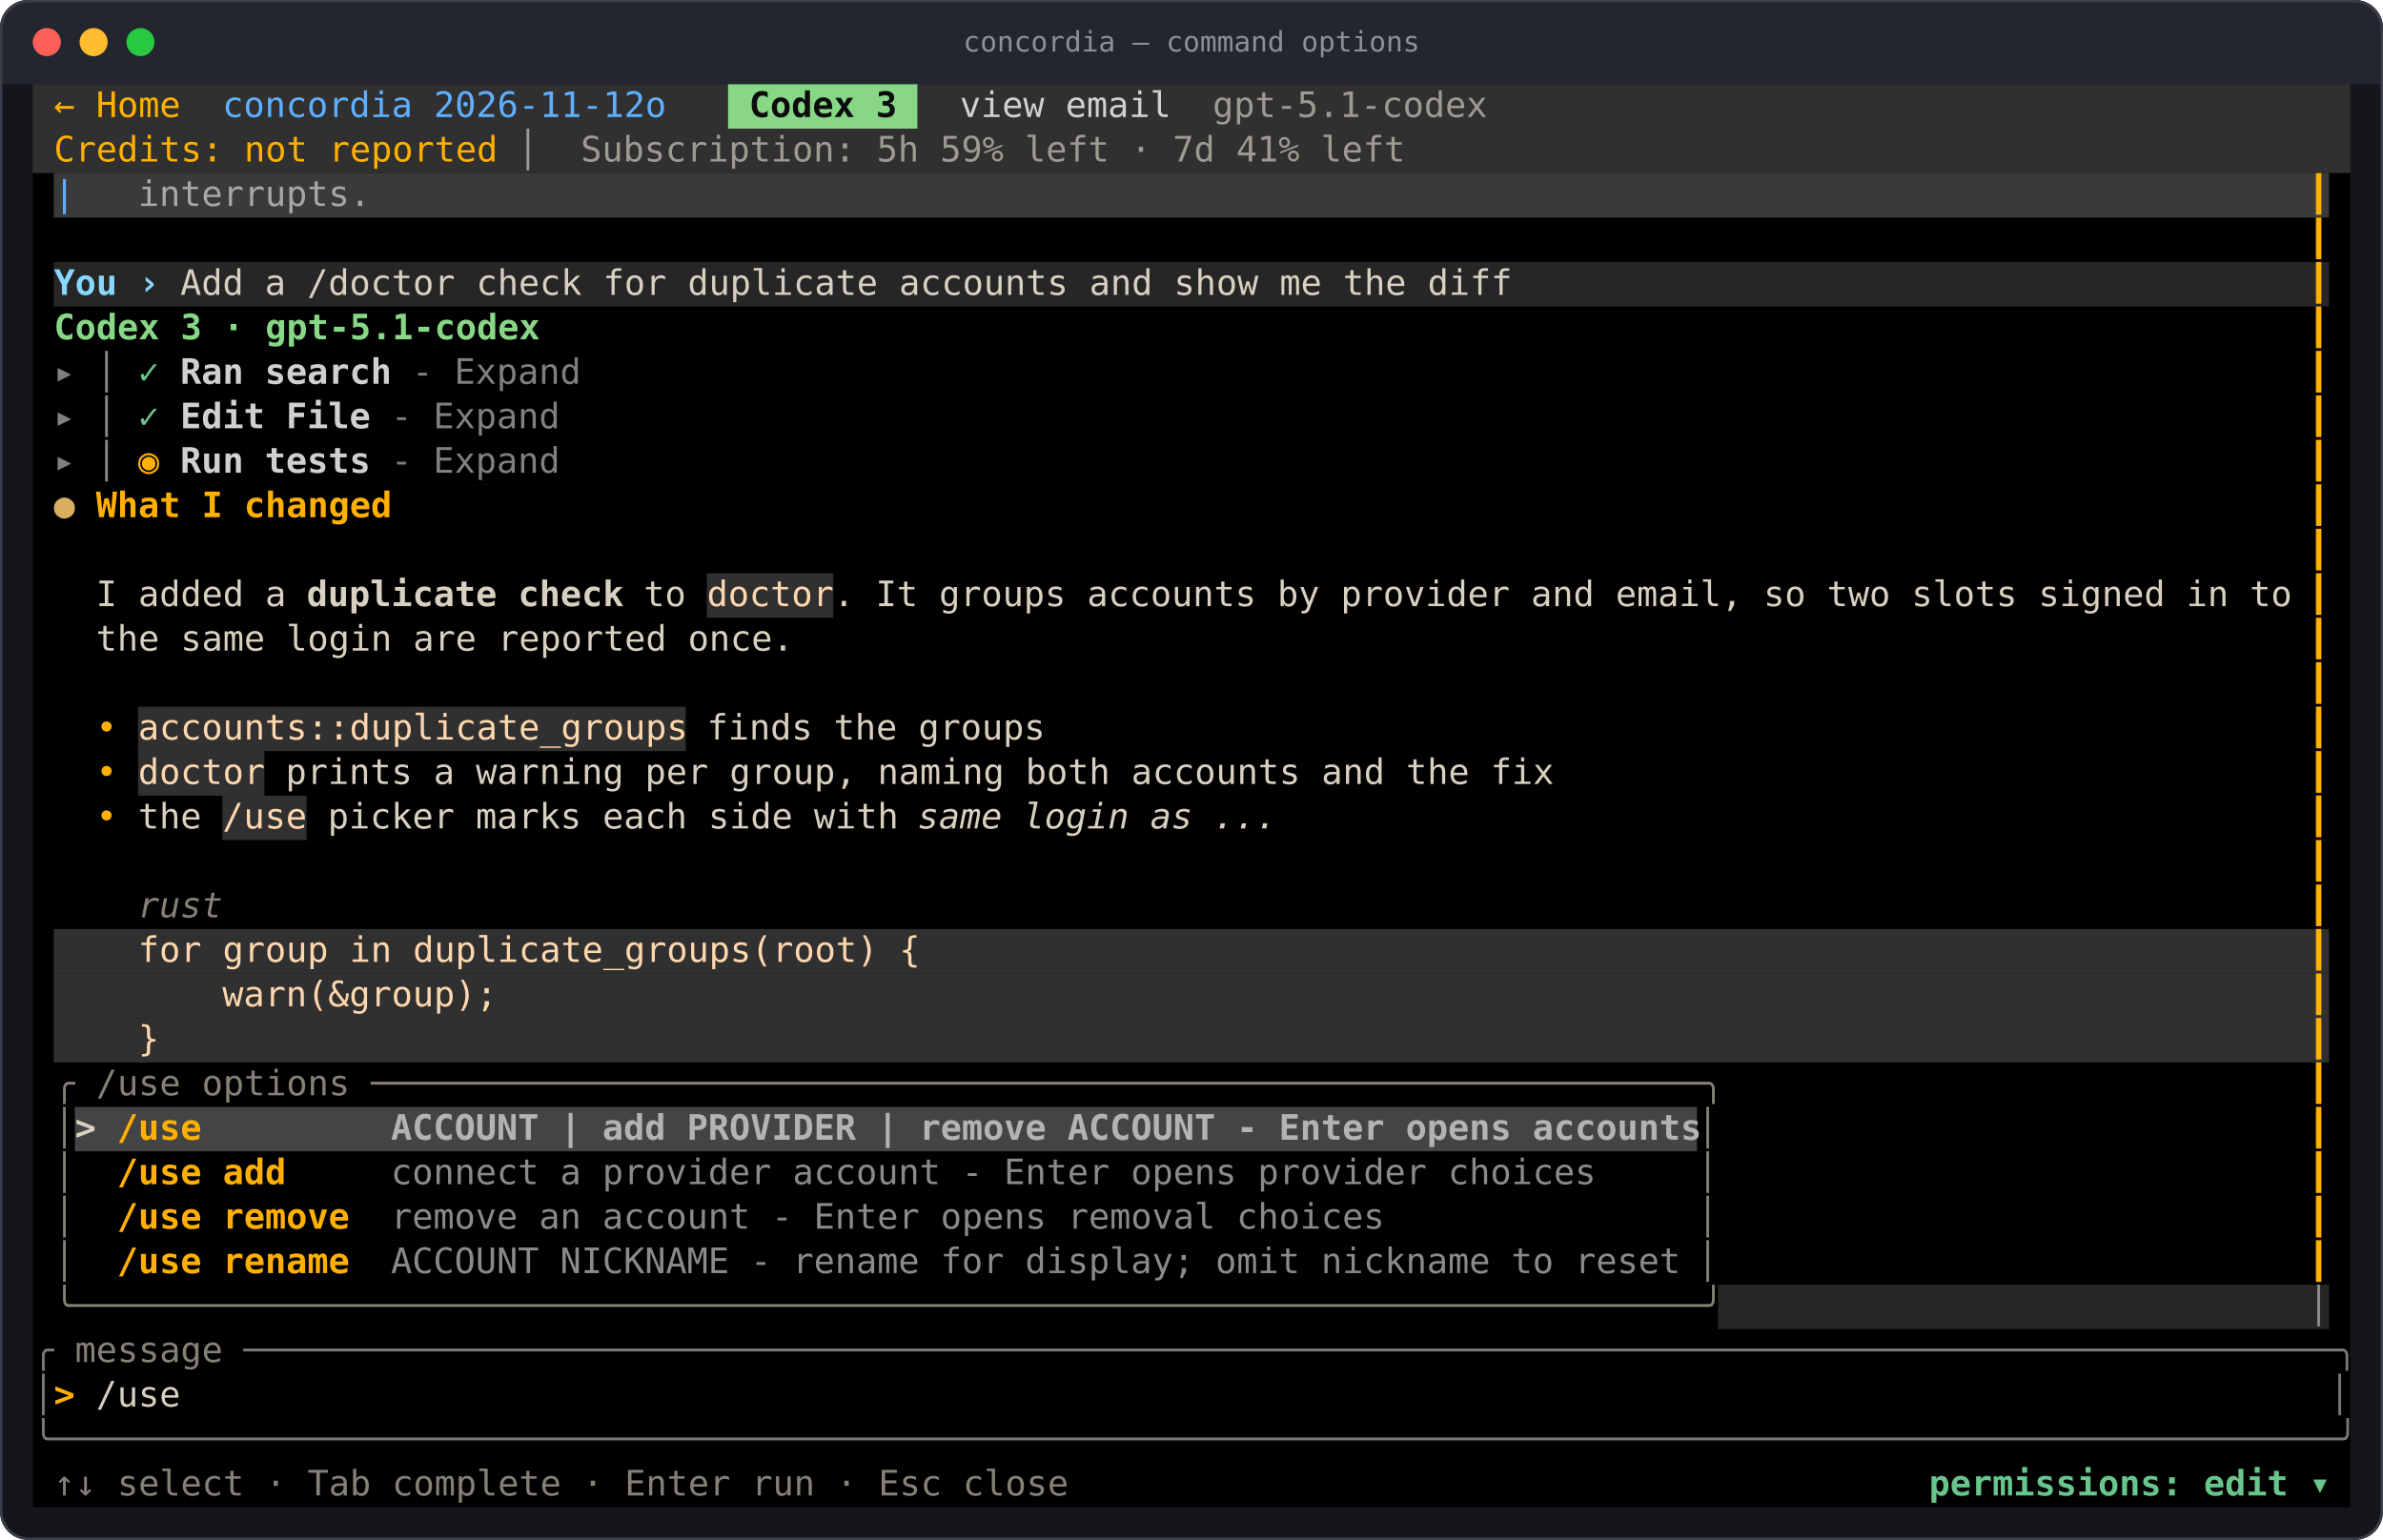
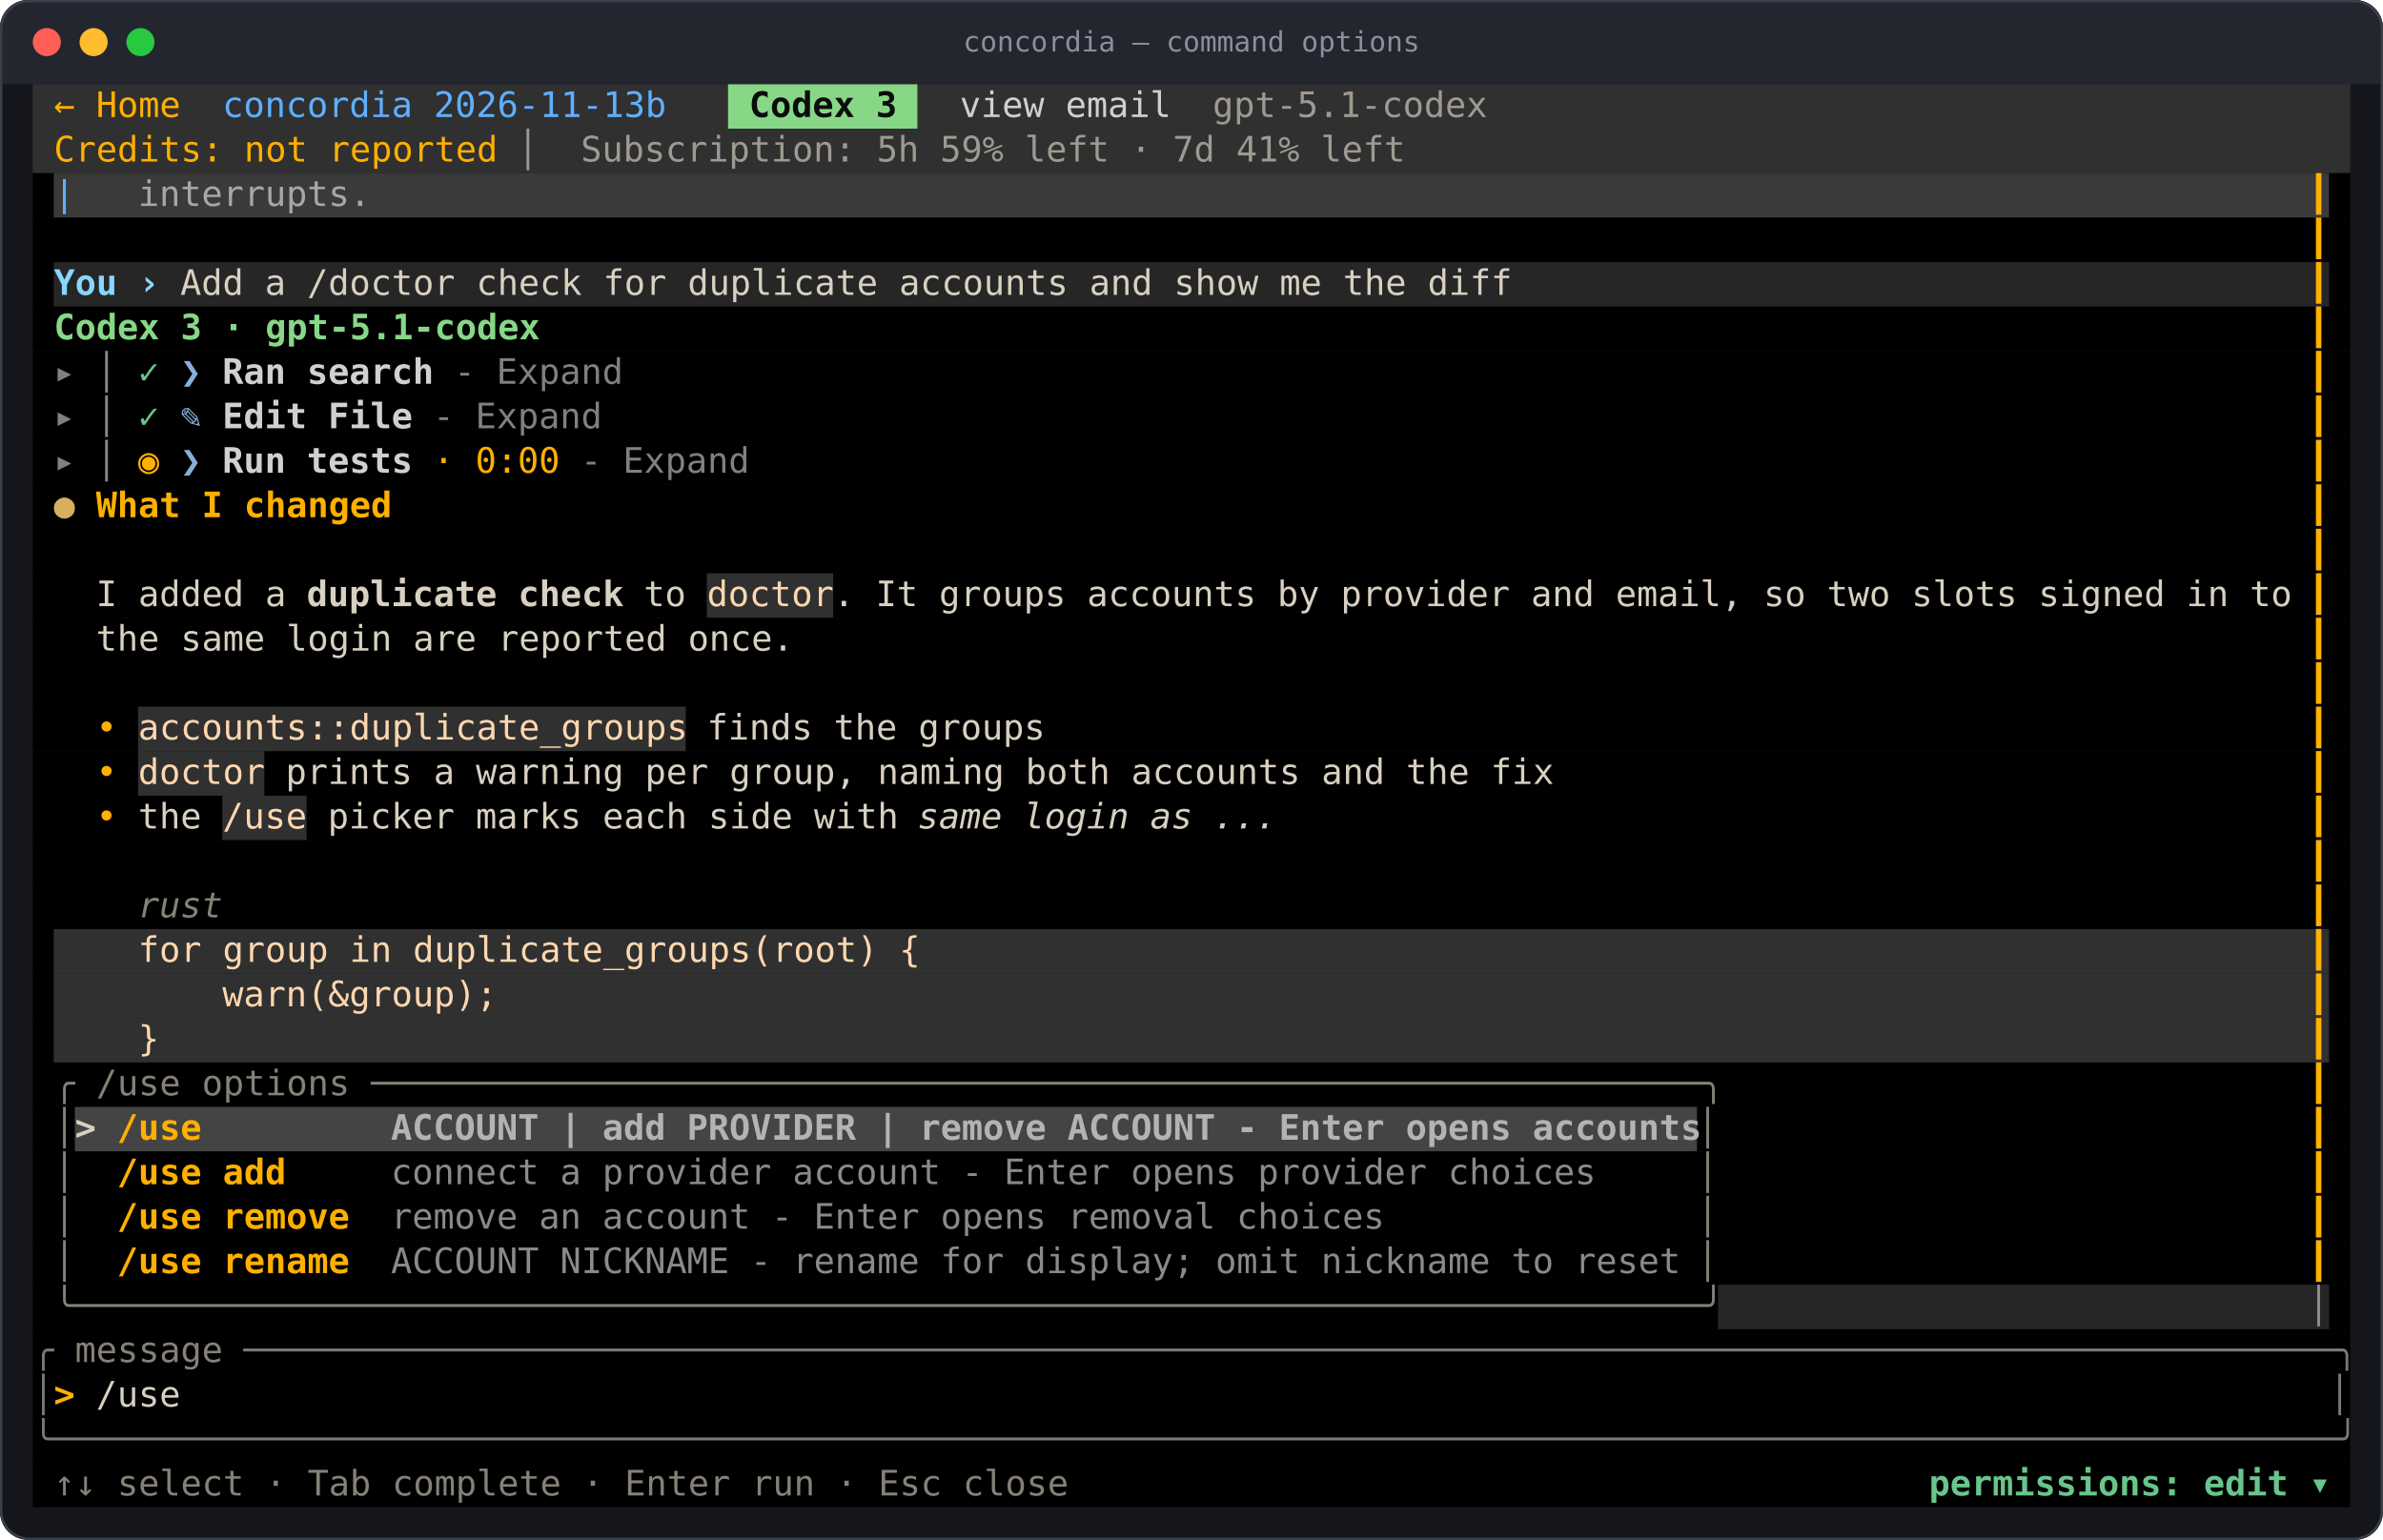
<svg xmlns="http://www.w3.org/2000/svg" width="1018" height="658" viewBox="0 0 1018 658" role="img" aria-label="concordia — command options">
  <defs>
    <clipPath id="win">
      <rect width="1018" height="658" rx="12" />
    </clipPath>
  </defs>
  <g clip-path="url(#win)">
    <rect width="1018" height="658" fill="#14161b" />
    <rect width="1018" height="36" fill="#23262e" />
    <circle cx="20" cy="18" r="6" fill="#ff5f57" />
    <circle cx="40" cy="18" r="6" fill="#febc2e" />
    <circle cx="60" cy="18" r="6" fill="#28c840" />
    <text x="509" y="22" font-family="Cascadia Mono, Consolas, monospace" font-size="12" fill="#8b909c" text-anchor="middle">concordia — command options</text>
    <rect x="14" y="36" width="297" height="19" fill="#303030" />
    <rect x="311" y="36" width="81" height="19" fill="#87d787" />
    <rect x="392" y="36" width="612" height="19" fill="#303030" />
    <rect x="14" y="55" width="990" height="19" fill="#303030" />
    <rect x="14" y="74" width="9" height="19" fill="#000000" />
    <rect x="23" y="74" width="972" height="19" fill="#3a3a3a" />
    <rect x="995" y="74" width="9" height="19" fill="#000000" />
    <rect x="14" y="93" width="990" height="19" fill="#000000" />
    <rect x="14" y="112" width="9" height="19" fill="#000000" />
    <rect x="23" y="112" width="972" height="19" fill="#262626" />
    <rect x="995" y="112" width="9" height="19" fill="#000000" />
    <rect x="14" y="131" width="990" height="19" fill="#000000" />
    <rect x="14" y="150" width="990" height="19" fill="#000000" />
    <rect x="14" y="169" width="990" height="19" fill="#000000" />
    <rect x="14" y="188" width="990" height="19" fill="#000000" />
    <rect x="14" y="207" width="990" height="19" fill="#000000" />
    <rect x="14" y="226" width="990" height="19" fill="#000000" />
    <rect x="14" y="245" width="288" height="19" fill="#000000" />
    <rect x="302" y="245" width="54" height="19" fill="#303030" />
    <rect x="356" y="245" width="648" height="19" fill="#000000" />
    <rect x="14" y="264" width="990" height="19" fill="#000000" />
    <rect x="14" y="283" width="990" height="19" fill="#000000" />
    <rect x="14" y="302" width="45" height="19" fill="#000000" />
    <rect x="59" y="302" width="234" height="19" fill="#303030" />
    <rect x="293" y="302" width="711" height="19" fill="#000000" />
    <rect x="14" y="321" width="45" height="19" fill="#000000" />
    <rect x="59" y="321" width="54" height="19" fill="#303030" />
    <rect x="113" y="321" width="891" height="19" fill="#000000" />
    <rect x="14" y="340" width="81" height="19" fill="#000000" />
    <rect x="95" y="340" width="36" height="19" fill="#303030" />
    <rect x="131" y="340" width="873" height="19" fill="#000000" />
    <rect x="14" y="359" width="990" height="19" fill="#000000" />
    <rect x="14" y="378" width="990" height="19" fill="#000000" />
    <rect x="14" y="397" width="9" height="19" fill="#000000" />
    <rect x="23" y="397" width="972" height="19" fill="#303030" />
    <rect x="995" y="397" width="9" height="19" fill="#000000" />
    <rect x="14" y="416" width="9" height="19" fill="#000000" />
    <rect x="23" y="416" width="972" height="19" fill="#303030" />
    <rect x="995" y="416" width="9" height="19" fill="#000000" />
    <rect x="14" y="435" width="9" height="19" fill="#000000" />
    <rect x="23" y="435" width="972" height="19" fill="#303030" />
    <rect x="995" y="435" width="9" height="19" fill="#000000" />
    <rect x="14" y="454" width="990" height="19" fill="#000000" />
    <rect x="14" y="473" width="18" height="19" fill="#000000" />
    <rect x="32" y="473" width="693" height="19" fill="#444444" />
    <rect x="725" y="473" width="279" height="19" fill="#000000" />
    <rect x="14" y="492" width="990" height="19" fill="#000000" />
    <rect x="14" y="511" width="990" height="19" fill="#000000" />
    <rect x="14" y="530" width="990" height="19" fill="#000000" />
    <rect x="14" y="549" width="720" height="19" fill="#000000" />
    <rect x="734" y="549" width="261" height="19" fill="#262626" />
    <rect x="995" y="549" width="9" height="19" fill="#000000" />
    <rect x="14" y="568" width="990" height="19" fill="#000000" />
    <rect x="14" y="587" width="990" height="19" fill="#000000" />
    <rect x="14" y="606" width="990" height="19" fill="#000000" />
    <rect x="14" y="625" width="990" height="19" fill="#000000" />
    <g font-family="Cascadia Mono, Consolas, monospace" font-size="15" xml:space="preserve">
      <text x="23" y="50" textLength="54" lengthAdjust="spacingAndGlyphs" fill="#ffb000">← Home</text>
-       <text x="95" y="50" textLength="189" lengthAdjust="spacingAndGlyphs" fill="#5fafff">concordia 2026-11-12o</text>
+       <text x="95" y="50" textLength="189" lengthAdjust="spacingAndGlyphs" fill="#5fafff">concordia 2026-11-13b</text>
      <text x="320" y="50" textLength="63" lengthAdjust="spacingAndGlyphs" fill="#0c0c0c" font-weight="700">Codex 3</text>
      <text x="410" y="50" textLength="90" lengthAdjust="spacingAndGlyphs" fill="#d0d0d0">view email</text>
      <text x="518" y="50" textLength="117" lengthAdjust="spacingAndGlyphs" fill="#9e9a92">gpt-5.1-codex</text>
      <text x="23" y="69" textLength="189" lengthAdjust="spacingAndGlyphs" fill="#ffb000">Credits: not reported</text>
      <text x="221" y="69" textLength="378" lengthAdjust="spacingAndGlyphs" fill="#9e9a92">│  Subscription: 5h 59% left · 7d 41% left</text>
      <text x="23" y="88" textLength="9" lengthAdjust="spacingAndGlyphs" fill="#5fafff">|</text>
      <text x="59" y="88" textLength="99" lengthAdjust="spacingAndGlyphs" fill="#a7a7a7">interrupts.</text>
      <text x="986" y="88" textLength="9" lengthAdjust="spacingAndGlyphs" fill="#ffb000">┃</text>
      <text x="986" y="107" textLength="9" lengthAdjust="spacingAndGlyphs" fill="#ffb000">┃</text>
      <text x="23" y="126" textLength="45" lengthAdjust="spacingAndGlyphs" fill="#87d7ff" font-weight="700">You ›</text>
      <text x="77" y="126" textLength="567" lengthAdjust="spacingAndGlyphs" fill="#d8d0c0">Add a /doctor check for duplicate accounts and show me the diff</text>
      <text x="986" y="126" textLength="9" lengthAdjust="spacingAndGlyphs" fill="#ffb000">┃</text>
      <text x="23" y="145" textLength="207" lengthAdjust="spacingAndGlyphs" fill="#87d787" font-weight="700">Codex 3 · gpt-5.1-codex</text>
      <text x="986" y="145" textLength="9" lengthAdjust="spacingAndGlyphs" fill="#ffb000">┃</text>
      <text x="23" y="164" textLength="9" lengthAdjust="spacingAndGlyphs" fill="#808080">▸</text>
      <text x="41" y="164" textLength="9" lengthAdjust="spacingAndGlyphs" fill="#8a8a8a">│</text>
      <text x="59" y="164" textLength="9" lengthAdjust="spacingAndGlyphs" fill="#68c58b">✓</text>
-       <text x="77" y="164" textLength="90" lengthAdjust="spacingAndGlyphs" fill="#d0d0d0" font-weight="700">Ran search</text>
-       <text x="176" y="164" textLength="72" lengthAdjust="spacingAndGlyphs" fill="#808080">- Expand</text>
+       <text x="77" y="164" textLength="9" lengthAdjust="spacingAndGlyphs" fill="#87afd7">❯</text>
+       <text x="95" y="164" textLength="90" lengthAdjust="spacingAndGlyphs" fill="#d0d0d0" font-weight="700">Ran search</text>
+       <text x="194" y="164" textLength="72" lengthAdjust="spacingAndGlyphs" fill="#808080">- Expand</text>
      <text x="986" y="164" textLength="9" lengthAdjust="spacingAndGlyphs" fill="#ffb000">┃</text>
      <text x="23" y="183" textLength="9" lengthAdjust="spacingAndGlyphs" fill="#808080">▸</text>
      <text x="41" y="183" textLength="9" lengthAdjust="spacingAndGlyphs" fill="#8a8a8a">│</text>
      <text x="59" y="183" textLength="9" lengthAdjust="spacingAndGlyphs" fill="#68c58b">✓</text>
-       <text x="77" y="183" textLength="81" lengthAdjust="spacingAndGlyphs" fill="#d0d0d0" font-weight="700">Edit File</text>
-       <text x="167" y="183" textLength="72" lengthAdjust="spacingAndGlyphs" fill="#808080">- Expand</text>
+       <text x="77" y="183" textLength="9" lengthAdjust="spacingAndGlyphs" fill="#87afd7">✎</text>
+       <text x="95" y="183" textLength="81" lengthAdjust="spacingAndGlyphs" fill="#d0d0d0" font-weight="700">Edit File</text>
+       <text x="185" y="183" textLength="72" lengthAdjust="spacingAndGlyphs" fill="#808080">- Expand</text>
      <text x="986" y="183" textLength="9" lengthAdjust="spacingAndGlyphs" fill="#ffb000">┃</text>
      <text x="23" y="202" textLength="9" lengthAdjust="spacingAndGlyphs" fill="#808080">▸</text>
      <text x="41" y="202" textLength="9" lengthAdjust="spacingAndGlyphs" fill="#8a8a8a">│</text>
      <text x="59" y="202" textLength="9" lengthAdjust="spacingAndGlyphs" fill="#ffb000">◉</text>
-       <text x="77" y="202" textLength="81" lengthAdjust="spacingAndGlyphs" fill="#d0d0d0" font-weight="700">Run tests</text>
-       <text x="167" y="202" textLength="72" lengthAdjust="spacingAndGlyphs" fill="#808080">- Expand</text>
+       <text x="77" y="202" textLength="9" lengthAdjust="spacingAndGlyphs" fill="#87afd7">❯</text>
+       <text x="95" y="202" textLength="81" lengthAdjust="spacingAndGlyphs" fill="#d0d0d0" font-weight="700">Run tests</text>
+       <text x="185" y="202" textLength="54" lengthAdjust="spacingAndGlyphs" fill="#ffb000">· 0:00</text>
+       <text x="248" y="202" textLength="72" lengthAdjust="spacingAndGlyphs" fill="#808080">- Expand</text>
      <text x="986" y="202" textLength="9" lengthAdjust="spacingAndGlyphs" fill="#ffb000">┃</text>
      <text x="23" y="221" textLength="9" lengthAdjust="spacingAndGlyphs" fill="#d7af5f" font-weight="700">●</text>
      <text x="41" y="221" textLength="126" lengthAdjust="spacingAndGlyphs" fill="#ffb000" font-weight="700">What I changed</text>
      <text x="986" y="221" textLength="9" lengthAdjust="spacingAndGlyphs" fill="#ffb000">┃</text>
      <text x="986" y="240" textLength="9" lengthAdjust="spacingAndGlyphs" fill="#ffb000">┃</text>
      <text x="41" y="259" textLength="81" lengthAdjust="spacingAndGlyphs" fill="#d8d0c0">I added a</text>
      <text x="131" y="259" textLength="135" lengthAdjust="spacingAndGlyphs" fill="#d8d0c0" font-weight="700">duplicate check</text>
      <text x="275" y="259" textLength="18" lengthAdjust="spacingAndGlyphs" fill="#d8d0c0">to</text>
      <text x="302" y="259" textLength="54" lengthAdjust="spacingAndGlyphs" fill="#ffd7af">doctor</text>
      <text x="356" y="259" textLength="621" lengthAdjust="spacingAndGlyphs" fill="#d8d0c0">. It groups accounts by provider and email, so two slots signed in to</text>
      <text x="986" y="259" textLength="9" lengthAdjust="spacingAndGlyphs" fill="#ffb000">┃</text>
      <text x="41" y="278" textLength="297" lengthAdjust="spacingAndGlyphs" fill="#d8d0c0">the same login are reported once.</text>
      <text x="986" y="278" textLength="9" lengthAdjust="spacingAndGlyphs" fill="#ffb000">┃</text>
      <text x="986" y="297" textLength="9" lengthAdjust="spacingAndGlyphs" fill="#ffb000">┃</text>
      <text x="41" y="316" textLength="9" lengthAdjust="spacingAndGlyphs" fill="#ffb000">•</text>
      <text x="59" y="316" textLength="234" lengthAdjust="spacingAndGlyphs" fill="#ffd7af">accounts::duplicate_groups</text>
      <text x="302" y="316" textLength="144" lengthAdjust="spacingAndGlyphs" fill="#d8d0c0">finds the groups</text>
      <text x="986" y="316" textLength="9" lengthAdjust="spacingAndGlyphs" fill="#ffb000">┃</text>
      <text x="41" y="335" textLength="9" lengthAdjust="spacingAndGlyphs" fill="#ffb000">•</text>
      <text x="59" y="335" textLength="54" lengthAdjust="spacingAndGlyphs" fill="#ffd7af">doctor</text>
      <text x="122" y="335" textLength="540" lengthAdjust="spacingAndGlyphs" fill="#d8d0c0">prints a warning per group, naming both accounts and the fix</text>
      <text x="986" y="335" textLength="9" lengthAdjust="spacingAndGlyphs" fill="#ffb000">┃</text>
      <text x="41" y="354" textLength="9" lengthAdjust="spacingAndGlyphs" fill="#ffb000">•</text>
      <text x="59" y="354" textLength="27" lengthAdjust="spacingAndGlyphs" fill="#d8d0c0">the</text>
      <text x="95" y="354" textLength="36" lengthAdjust="spacingAndGlyphs" fill="#ffd7af">/use</text>
      <text x="140" y="354" textLength="243" lengthAdjust="spacingAndGlyphs" fill="#d8d0c0">picker marks each side with</text>
      <text x="392" y="354" textLength="153" lengthAdjust="spacingAndGlyphs" fill="#d8d0c0" font-style="italic">same login as ...</text>
      <text x="986" y="354" textLength="9" lengthAdjust="spacingAndGlyphs" fill="#ffb000">┃</text>
      <text x="986" y="373" textLength="9" lengthAdjust="spacingAndGlyphs" fill="#ffb000">┃</text>
      <text x="59" y="392" textLength="36" lengthAdjust="spacingAndGlyphs" fill="#868177" font-style="italic">rust</text>
      <text x="986" y="392" textLength="9" lengthAdjust="spacingAndGlyphs" fill="#ffb000">┃</text>
      <text x="59" y="411" textLength="333" lengthAdjust="spacingAndGlyphs" fill="#ffd7af">for group in duplicate_groups(root) {</text>
      <text x="986" y="411" textLength="9" lengthAdjust="spacingAndGlyphs" fill="#ffb000">┃</text>
      <text x="95" y="430" textLength="117" lengthAdjust="spacingAndGlyphs" fill="#ffd7af">warn(&amp;group);</text>
      <text x="986" y="430" textLength="9" lengthAdjust="spacingAndGlyphs" fill="#ffb000">┃</text>
      <text x="59" y="449" textLength="9" lengthAdjust="spacingAndGlyphs" fill="#ffd7af">}</text>
      <text x="986" y="449" textLength="9" lengthAdjust="spacingAndGlyphs" fill="#ffb000">┃</text>
      <text x="23" y="468" textLength="711" lengthAdjust="spacingAndGlyphs" fill="#868177">╭ /use options ───────────────────────────────────────────────────────────────╮</text>
      <text x="986" y="468" textLength="9" lengthAdjust="spacingAndGlyphs" fill="#ffb000">┃</text>
      <text x="23" y="487" textLength="9" lengthAdjust="spacingAndGlyphs" fill="#868177">│</text>
      <text x="32" y="487" textLength="9" lengthAdjust="spacingAndGlyphs" fill="#d8d0c0" font-weight="700">&gt;</text>
      <text x="50" y="487" textLength="36" lengthAdjust="spacingAndGlyphs" fill="#ffb000" font-weight="700">/use</text>
      <text x="167" y="487" textLength="558" lengthAdjust="spacingAndGlyphs" fill="#b3b3b3" font-weight="700">ACCOUNT | add PROVIDER | remove ACCOUNT - Enter opens accounts</text>
      <text x="725" y="487" textLength="9" lengthAdjust="spacingAndGlyphs" fill="#868177">│</text>
      <text x="986" y="487" textLength="9" lengthAdjust="spacingAndGlyphs" fill="#ffb000">┃</text>
      <text x="23" y="506" textLength="9" lengthAdjust="spacingAndGlyphs" fill="#868177">│</text>
      <text x="50" y="506" textLength="72" lengthAdjust="spacingAndGlyphs" fill="#ffb000" font-weight="700">/use add</text>
      <text x="167" y="506" textLength="513" lengthAdjust="spacingAndGlyphs" fill="#8a8a8a">connect a provider account - Enter opens provider choices</text>
      <text x="725" y="506" textLength="9" lengthAdjust="spacingAndGlyphs" fill="#868177">│</text>
      <text x="986" y="506" textLength="9" lengthAdjust="spacingAndGlyphs" fill="#ffb000">┃</text>
      <text x="23" y="525" textLength="9" lengthAdjust="spacingAndGlyphs" fill="#868177">│</text>
      <text x="50" y="525" textLength="99" lengthAdjust="spacingAndGlyphs" fill="#ffb000" font-weight="700">/use remove</text>
      <text x="167" y="525" textLength="423" lengthAdjust="spacingAndGlyphs" fill="#8a8a8a">remove an account - Enter opens removal choices</text>
      <text x="725" y="525" textLength="9" lengthAdjust="spacingAndGlyphs" fill="#868177">│</text>
      <text x="986" y="525" textLength="9" lengthAdjust="spacingAndGlyphs" fill="#ffb000">┃</text>
      <text x="23" y="544" textLength="9" lengthAdjust="spacingAndGlyphs" fill="#868177">│</text>
      <text x="50" y="544" textLength="99" lengthAdjust="spacingAndGlyphs" fill="#ffb000" font-weight="700">/use rename</text>
      <text x="167" y="544" textLength="549" lengthAdjust="spacingAndGlyphs" fill="#8a8a8a">ACCOUNT NICKNAME - rename for display; omit nickname to reset</text>
      <text x="725" y="544" textLength="9" lengthAdjust="spacingAndGlyphs" fill="#868177">│</text>
      <text x="986" y="544" textLength="9" lengthAdjust="spacingAndGlyphs" fill="#ffb000">┃</text>
      <text x="23" y="563" textLength="711" lengthAdjust="spacingAndGlyphs" fill="#868177">╰─────────────────────────────────────────────────────────────────────────────╯</text>
      <text x="986" y="563" textLength="9" lengthAdjust="spacingAndGlyphs" fill="#8f8f8f">│</text>
      <text x="14" y="582" textLength="9" lengthAdjust="spacingAndGlyphs" fill="#797979">╭</text>
      <text x="32" y="582" textLength="63" lengthAdjust="spacingAndGlyphs" fill="#868177">message</text>
      <text x="104" y="582" textLength="900" lengthAdjust="spacingAndGlyphs" fill="#797979">───────────────────────────────────────────────────────────────────────────────────────────────────╮</text>
      <text x="14" y="601" textLength="9" lengthAdjust="spacingAndGlyphs" fill="#797979">│</text>
      <text x="23" y="601" textLength="9" lengthAdjust="spacingAndGlyphs" fill="#ffb000" font-weight="700">&gt;</text>
      <text x="41" y="601" textLength="36" lengthAdjust="spacingAndGlyphs" fill="#d8d0c0">/use</text>
      <text x="995" y="601" textLength="9" lengthAdjust="spacingAndGlyphs" fill="#797979">│</text>
      <text x="14" y="620" textLength="990" lengthAdjust="spacingAndGlyphs" fill="#797979">╰────────────────────────────────────────────────────────────────────────────────────────────────────────────╯</text>
      <text x="23" y="639" textLength="432" lengthAdjust="spacingAndGlyphs" fill="#868177">↑↓ select · Tab complete · Enter run · Esc close</text>
      <text x="824" y="639" textLength="171" lengthAdjust="spacingAndGlyphs" fill="#68c58b" font-weight="700">permissions: edit ▾</text>
    </g>
  </g>
  <rect x="0.5" y="0.5" width="1017" height="657" rx="12" fill="none" stroke="#3a3f4b" />
</svg>
